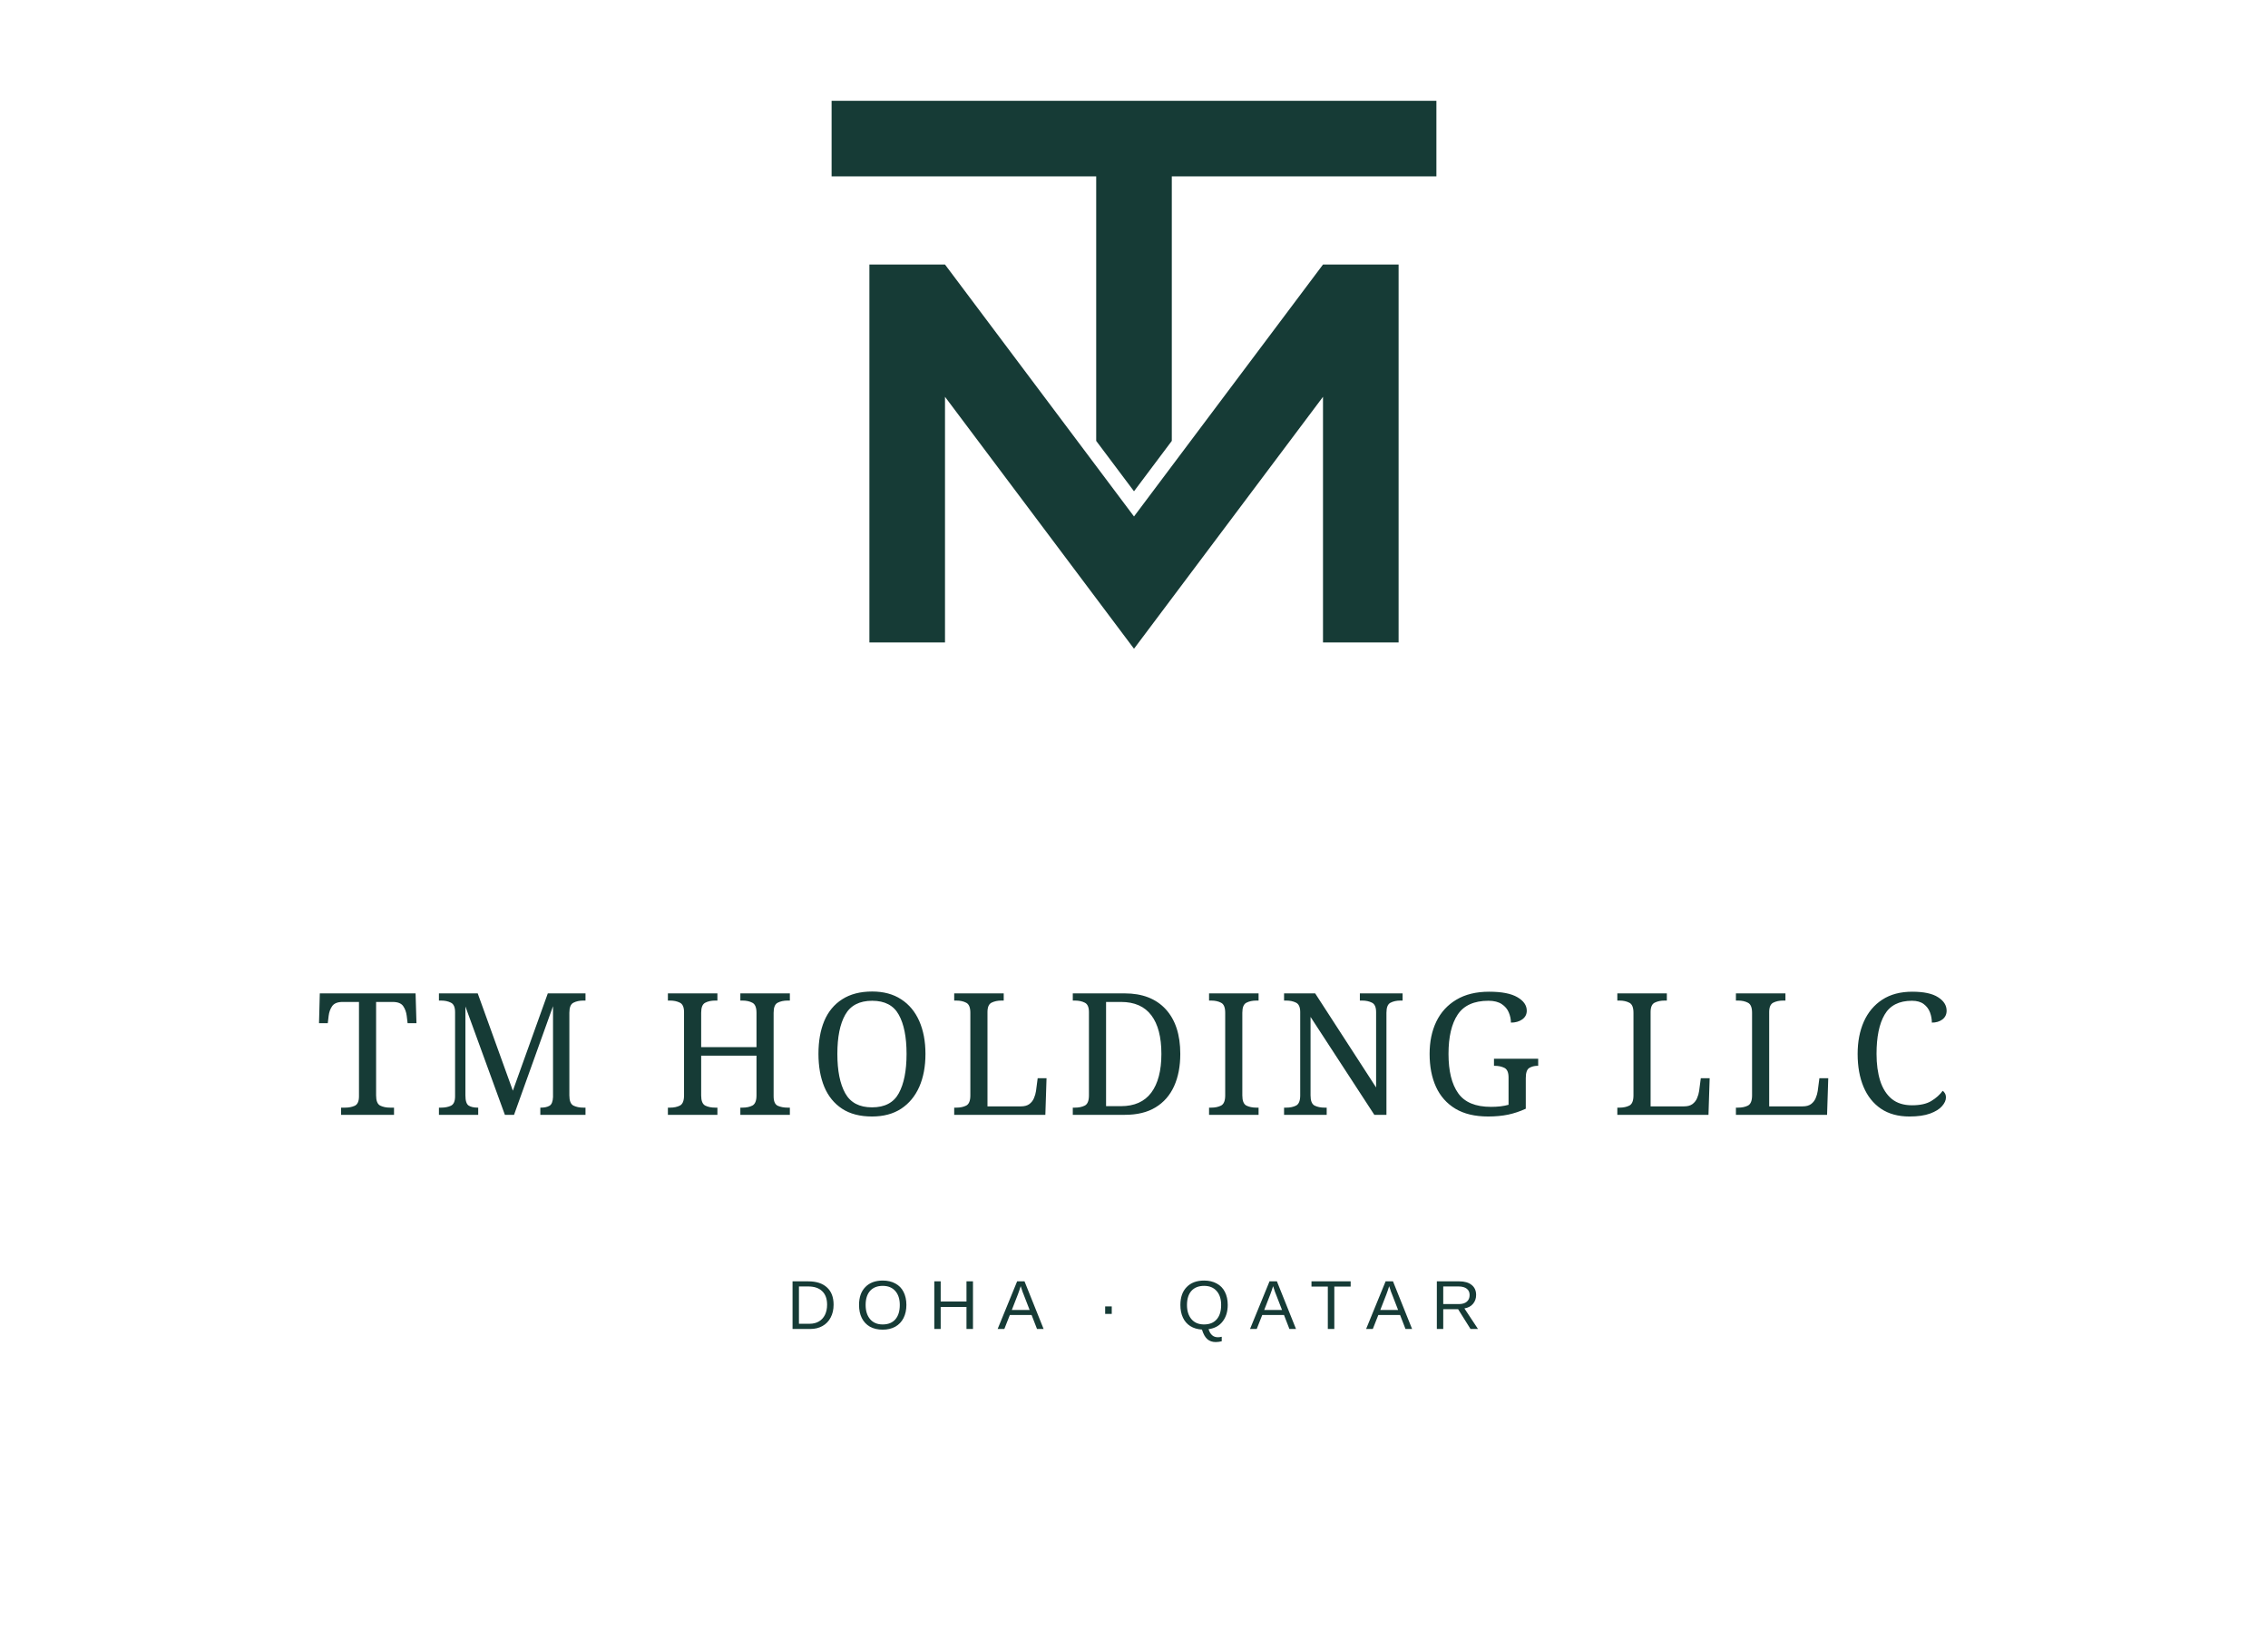
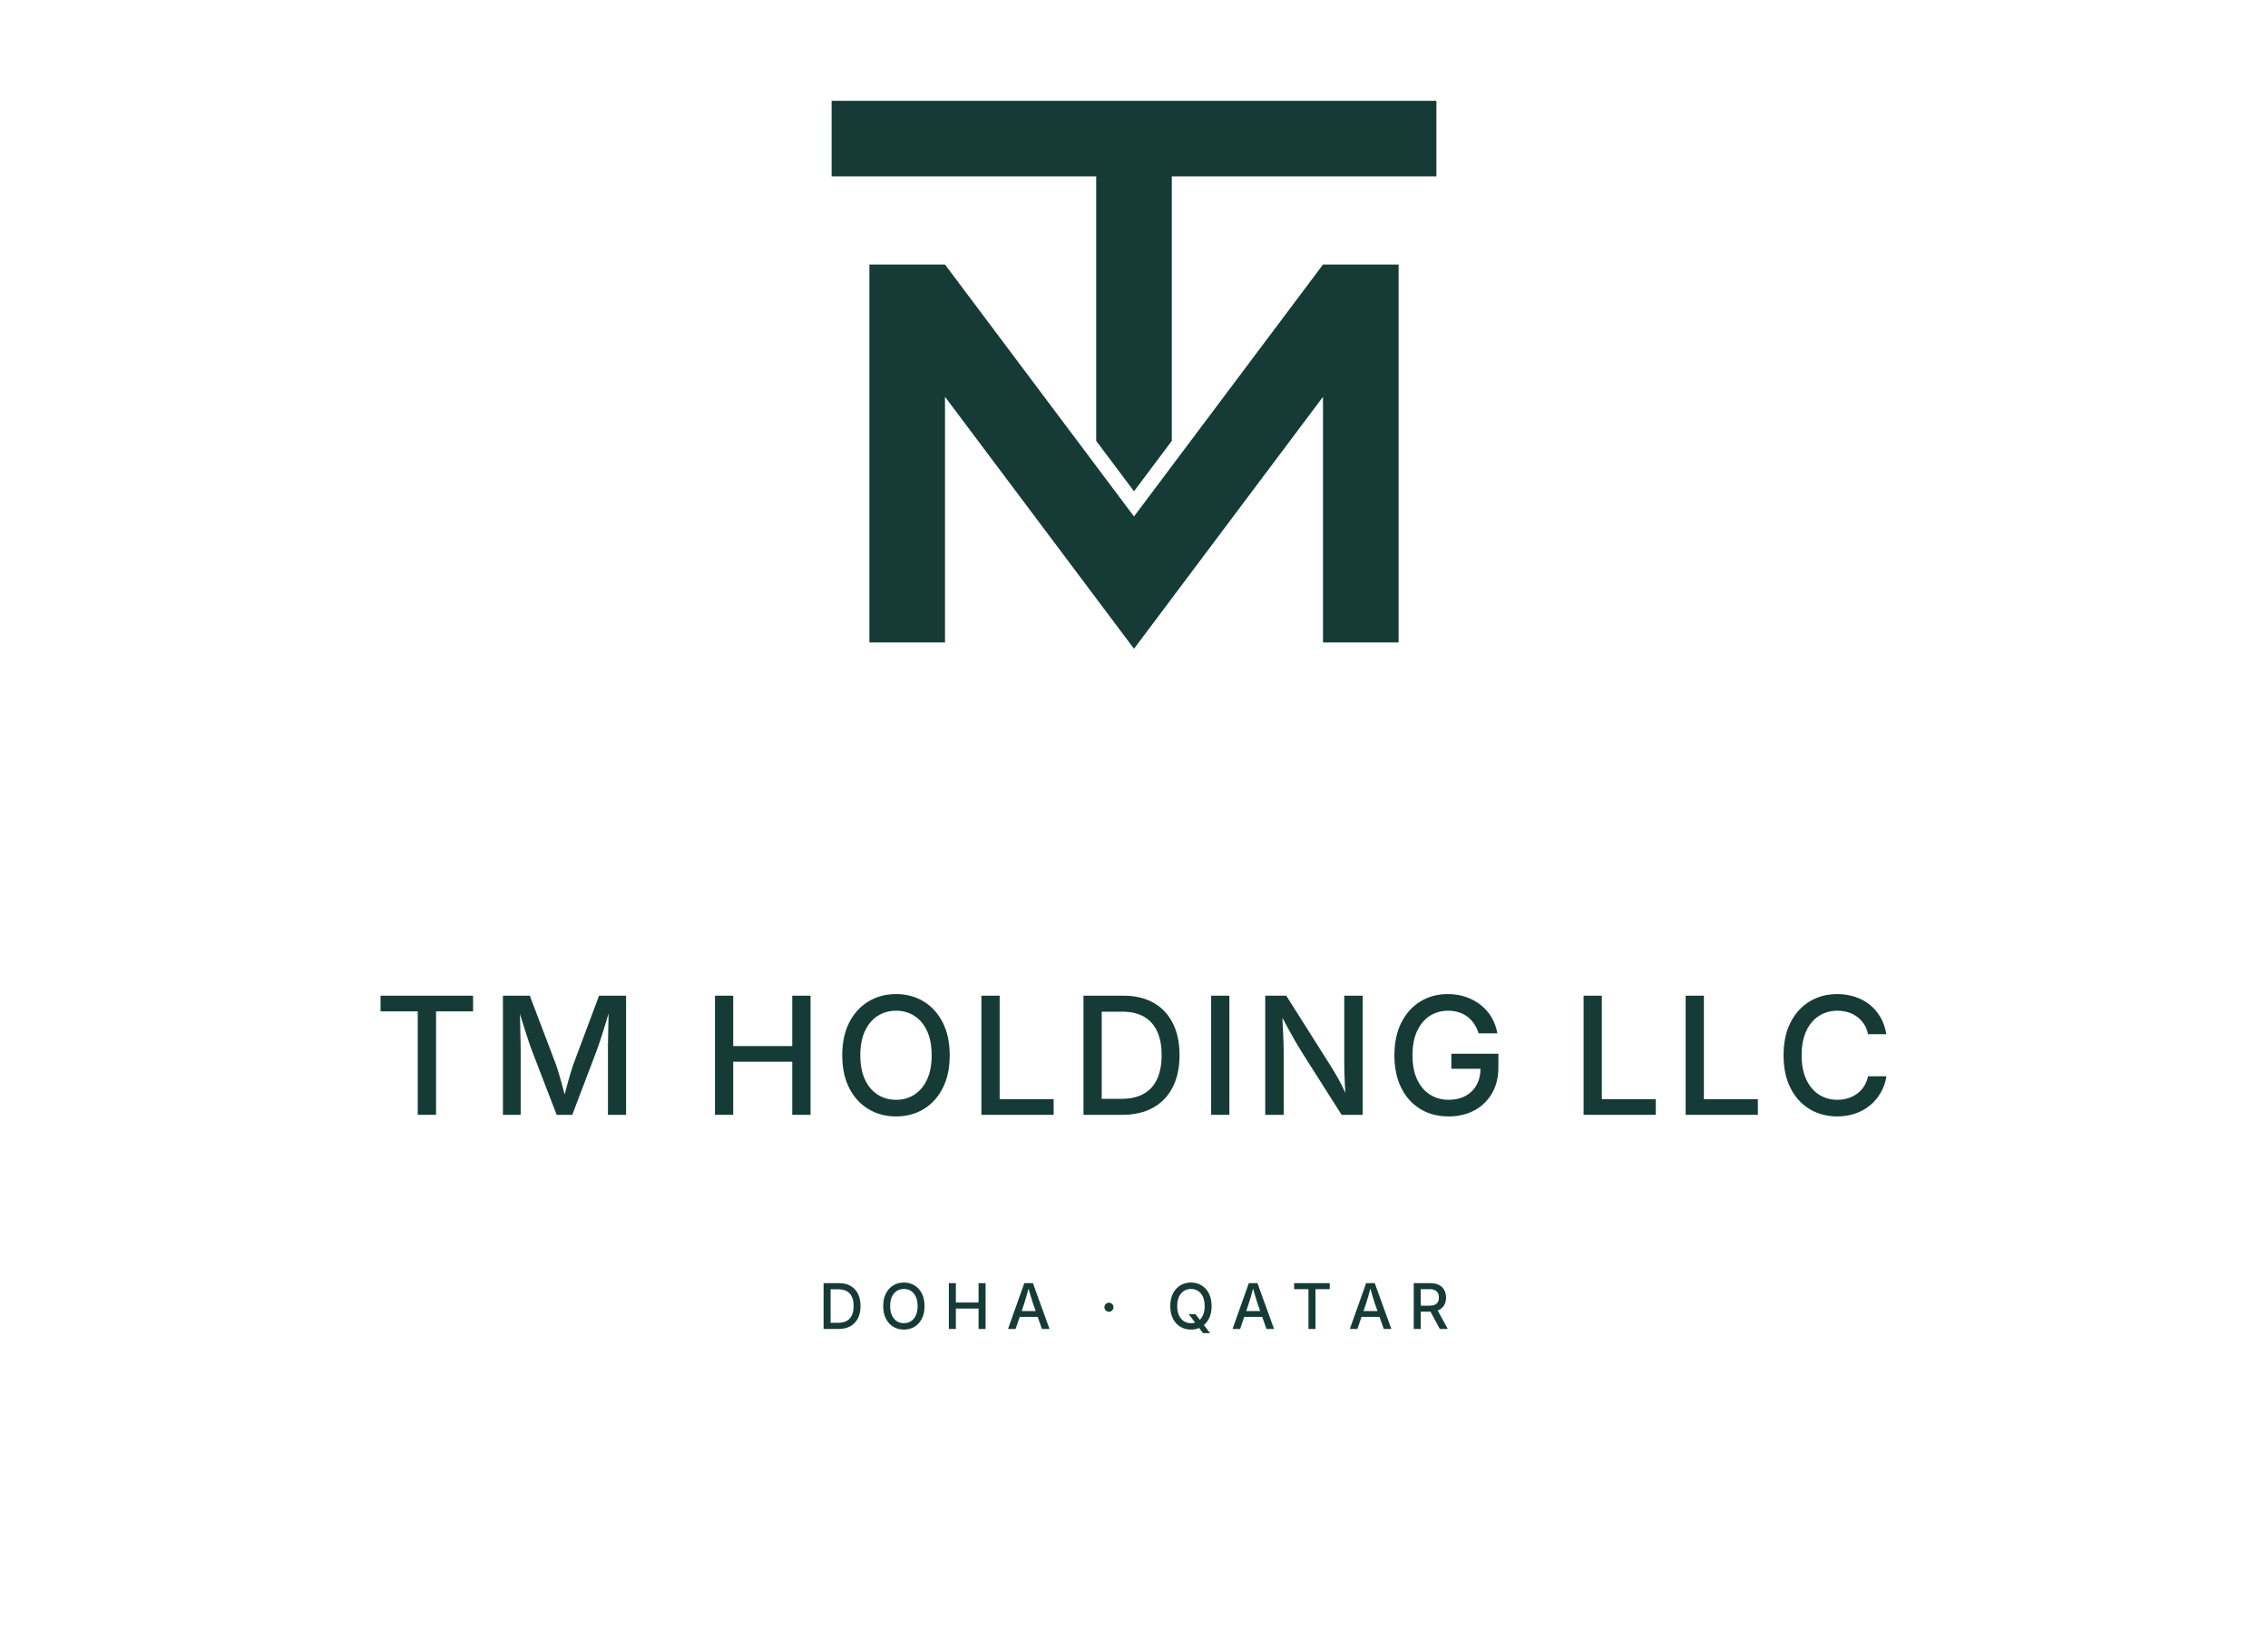
<svg xmlns="http://www.w3.org/2000/svg" viewBox="0 0 360 260" fill="#163B36" role="img" aria-label="TM Holding LLC">
  <g transform="translate(120 0)">
    <path d="M12 16h96v12H66v42L60 78l-6-8V28H12zM18 102V42h12l30 40 30-40h12v60H90V63l-30 40-30-40v39z" />
  </g>
-   <text x="180" y="177" text-anchor="middle" font-family="Georgia,serif" font-size="27" letter-spacing="2">TM HOLDING LLC</text>
-   <text x="180" y="211" text-anchor="middle" font-family="Arial,sans-serif" font-size="11" letter-spacing="3">DOHA · QATAR</text>
+   <path d="M60.404 160.572V158.084H75.092V160.572H69.214V177.0H66.307V160.572Z" />
+   <path d="M79.83 177.0V158.084H84.095L88.221 168.938Q88.399 169.421 88.621 170.157Q88.843 170.894 89.084 171.757Q89.326 172.62 89.542 173.458Q89.757 174.296 89.922 174.969H89.313Q89.478 174.334 89.694 173.502Q89.91 172.671 90.151 171.808Q90.392 170.944 90.621 170.183Q90.849 169.421 91.027 168.938L95.089 158.084H99.38V177.0H96.499V166.818Q96.499 166.234 96.511 165.422Q96.524 164.609 96.543 163.702Q96.562 162.794 96.581 161.867Q96.6 160.94 96.613 160.09H96.829Q96.575 161.017 96.276 162Q95.978 162.984 95.692 163.898Q95.407 164.812 95.146 165.568Q94.886 166.323 94.708 166.818L90.836 177.0H88.361L84.438 166.818Q84.248 166.336 84.0 165.593Q83.752 164.851 83.46 163.943Q83.168 163.035 82.864 162.051Q82.559 161.067 82.254 160.09H82.508Q82.534 160.864 82.553 161.772Q82.572 162.68 82.591 163.606Q82.61 164.533 82.629 165.365Q82.648 166.196 82.648 166.818V177.0Z" />
+   <path d="M113.489 177.0V158.084H116.383V166.082H125.752V158.084H128.66V177.0H125.752V168.57H116.383V177.0Z" />
+   <path d="M142.233 177.254Q139.783 177.254 137.847 176.092Q135.911 174.931 134.8 172.753Q133.689 170.576 133.689 167.555Q133.689 164.521 134.8 162.343Q135.911 160.166 137.847 158.998Q139.783 157.83 142.233 157.83Q144.683 157.83 146.606 158.998Q148.53 160.166 149.641 162.343Q150.751 164.521 150.751 167.555Q150.751 170.576 149.641 172.753Q148.53 174.931 146.606 176.092Q144.683 177.254 142.233 177.254ZM142.233 174.613Q143.845 174.613 145.121 173.807Q146.397 173.001 147.14 171.42Q147.882 169.84 147.882 167.555Q147.882 165.244 147.14 163.664Q146.397 162.083 145.121 161.277Q143.845 160.471 142.233 160.471Q140.608 160.471 139.326 161.283Q138.043 162.096 137.301 163.676Q136.558 165.257 136.558 167.555Q136.558 169.84 137.301 171.414Q138.043 172.988 139.326 173.801Q140.608 174.613 142.233 174.613Z" />
+   <path d="M155.781 177.0V158.084H158.675V174.512H167.245V177.0Z" />
+   <path d="M178.126 177.0H173.455V174.461H177.974Q180.12 174.461 181.542 173.661Q182.963 172.861 183.674 171.306Q184.385 169.751 184.385 167.517Q184.385 165.295 183.681 163.759Q182.976 162.223 181.586 161.423Q180.196 160.623 178.126 160.623H173.353V158.084H178.317Q181.11 158.084 183.103 159.214Q185.096 160.344 186.163 162.458Q187.229 164.571 187.229 167.517Q187.229 170.475 186.156 172.595Q185.083 174.715 183.046 175.857Q181.008 177.0 178.126 177.0ZM174.876 158.084V177.0H171.982V158.084Z" />
+   <path d="M195.14 158.084V177.0H192.246V158.084Z" />
+   <path d="M200.83 177.0V158.084H204.168L211.291 169.345Q211.646 169.903 212.09 170.678Q212.535 171.452 213.03 172.423Q213.525 173.395 214.007 174.537H213.652Q213.538 173.458 213.48 172.398Q213.423 171.338 213.398 170.411Q213.373 169.484 213.373 168.85V158.084H216.305V177.0H212.954L206.568 166.933Q206.06 166.107 205.571 165.27Q205.083 164.432 204.492 163.333Q203.902 162.235 203.051 160.661H203.508Q203.572 162.058 203.635 163.27Q203.699 164.482 203.73 165.416Q203.762 166.349 203.762 166.907V177.0Z" />
+   <path d="M229.942 177.254Q227.377 177.254 225.441 176.073Q223.505 174.893 222.42 172.715Q221.334 170.538 221.334 167.555Q221.334 164.533 222.433 162.356Q223.531 160.179 225.448 159.004Q227.365 157.83 229.815 157.83Q231.338 157.83 232.665 158.281Q233.992 158.731 235.039 159.563Q236.086 160.395 236.766 161.543Q237.445 162.692 237.673 164.063H234.703Q234.449 163.238 234.004 162.572Q233.56 161.905 232.944 161.436Q232.329 160.966 231.548 160.718Q230.767 160.471 229.84 160.471Q228.241 160.471 226.965 161.283Q225.689 162.096 224.946 163.676Q224.204 165.257 224.204 167.542Q224.204 169.827 224.946 171.401Q225.689 172.976 226.984 173.794Q228.279 174.613 229.955 174.613Q231.478 174.613 232.614 173.998Q233.75 173.382 234.379 172.246Q235.007 171.109 235.007 169.561L235.756 169.688H230.374V167.301H237.838V169.472Q237.838 171.858 236.816 173.604Q235.794 175.35 234.017 176.302Q232.24 177.254 229.942 177.254Z" />
+   <path d="M251.363 177.0V158.084H254.257V174.512H262.827V177.0Z" />
+   <path d="M267.564 177.0V158.084H270.458V174.512H279.028V177.0Z" />
+   <path d="M291.624 177.254Q289.173 177.254 287.244 176.092Q285.314 174.931 284.209 172.753Q283.105 170.576 283.105 167.555Q283.105 164.521 284.209 162.343Q285.314 160.166 287.244 158.998Q289.173 157.83 291.624 157.83Q293.122 157.83 294.436 158.262Q295.75 158.693 296.784 159.519Q297.819 160.344 298.498 161.524Q299.177 162.705 299.418 164.203H296.511Q296.333 163.302 295.883 162.61Q295.432 161.918 294.785 161.436Q294.137 160.953 293.337 160.712Q292.538 160.471 291.649 160.471Q290.024 160.471 288.735 161.29Q287.447 162.108 286.71 163.689Q285.974 165.27 285.974 167.555Q285.974 169.84 286.723 171.42Q287.472 173.001 288.754 173.807Q290.037 174.613 291.649 174.613Q292.538 174.613 293.331 174.366Q294.125 174.118 294.778 173.642Q295.432 173.166 295.883 172.468Q296.333 171.77 296.511 170.881H299.431Q299.215 172.277 298.555 173.439Q297.895 174.601 296.867 175.464Q295.838 176.327 294.512 176.791Q293.185 177.254 291.624 177.254Z" />
+   <path d="M133.091 211.0H131.294V210.023H133.032Q133.857 210.023 134.404 209.716Q134.951 209.408 135.225 208.81Q135.498 208.212 135.498 207.353Q135.498 206.498 135.227 205.907Q134.956 205.316 134.421 205.009Q133.887 204.701 133.091 204.701H131.255V203.725H133.164Q134.238 203.725 135.005 204.159Q135.771 204.594 136.182 205.407Q136.592 206.22 136.592 207.353Q136.592 208.49 136.179 209.306Q135.767 210.121 134.983 210.561Q134.199 211.0 133.091 211.0ZM131.841 203.725V211.0H130.728V203.725Z" />
+   <path d="M143.477 211.098Q142.534 211.098 141.79 210.651Q141.045 210.204 140.618 209.367Q140.19 208.529 140.19 207.367Q140.19 206.2 140.618 205.363Q141.045 204.525 141.79 204.076Q142.534 203.627 143.477 203.627Q144.419 203.627 145.159 204.076Q145.898 204.525 146.326 205.363Q146.753 206.2 146.753 207.367Q146.753 208.529 146.326 209.367Q145.898 210.204 145.159 210.651Q144.419 211.098 143.477 211.098ZM143.477 210.082Q144.097 210.082 144.587 209.772Q145.078 209.462 145.364 208.854Q145.649 208.246 145.649 207.367Q145.649 206.479 145.364 205.871Q145.078 205.263 144.587 204.953Q144.097 204.643 143.477 204.643Q142.852 204.643 142.358 204.955Q141.865 205.268 141.58 205.875Q141.294 206.483 141.294 207.367Q141.294 208.246 141.58 208.852Q141.865 209.457 142.358 209.77Q142.852 210.082 143.477 210.082Z" />
+   <path d="M150.61 211.0V203.725H151.724V206.801H155.327V203.725H156.445V211.0H155.327V207.758H151.724V211.0Z" />
+   <path d="M160.0 211.0 162.588 203.725H163.955L166.592 211.0H165.386L163.97 206.952Q163.804 206.459 163.606 205.79Q163.408 205.121 163.149 204.184H163.374Q163.125 205.131 162.927 205.807Q162.729 206.483 162.578 206.952L161.206 211.0ZM161.401 209.081V208.153H165.186V209.081Z" />
+   <path d="M176.025 208.266Q175.723 208.266 175.513 208.056Q175.303 207.846 175.303 207.548Q175.303 207.245 175.513 207.038Q175.723 206.83 176.025 206.83Q176.323 206.83 176.533 207.038Q176.743 207.245 176.743 207.548Q176.743 207.846 176.533 208.056Q176.323 208.266 176.025 208.266Z" />
+   <path d="M188.687 208.651H189.756L190.522 209.647L190.859 210.072L192.07 211.659H190.962L190.156 210.604L189.888 210.229ZM189.043 211.098Q188.101 211.098 187.356 210.651Q186.611 210.204 186.184 209.367Q185.757 208.529 185.757 207.367Q185.757 206.2 186.184 205.363Q186.611 204.525 187.356 204.076Q188.101 203.627 189.043 203.627Q189.985 203.627 190.725 204.076Q191.465 204.525 191.892 205.363Q192.319 206.2 192.319 207.367Q192.319 208.529 191.892 209.367Q191.465 210.204 190.725 210.651Q189.985 211.098 189.043 211.098ZM189.043 210.082Q189.663 210.082 190.154 209.772Q190.645 209.462 190.93 208.854Q191.216 208.246 191.216 207.367Q191.216 206.479 190.93 205.871Q190.645 205.263 190.154 204.953Q189.663 204.643 189.043 204.643Q188.418 204.643 187.925 204.955Q187.432 205.268 187.146 205.875Q186.86 206.483 186.86 207.367Q186.86 208.246 187.146 208.852Q187.432 209.457 187.925 209.77Q188.418 210.082 189.043 210.082Z" />
+   <path d="M195.64 211.0 198.228 203.725H199.595L202.231 211.0H201.025L199.609 206.952Q199.443 206.459 199.246 205.79Q199.048 205.121 198.789 204.184H199.014Q198.765 205.131 198.567 205.807Q198.369 206.483 198.218 206.952L196.846 211.0ZM197.041 209.081V208.153H200.825V209.081Z" />
+   <path d="M205.42 204.682V203.725H211.069V204.682H208.809V211.0H207.69V204.682Z" />
+   <path d="M214.258 211.0 216.846 203.725H218.213L220.85 211.0H219.644L218.228 206.952Q218.062 206.459 217.864 205.79Q217.666 205.121 217.407 204.184H217.632Q217.383 205.131 217.185 205.807Q216.987 206.483 216.836 206.952L215.464 211.0ZM215.659 209.081V208.153H219.443V209.081Z" />
+   <path d="M224.404 211.0V203.725H227.012Q227.852 203.725 228.413 204.015Q228.975 204.306 229.253 204.823Q229.531 205.341 229.531 206.01Q229.531 206.684 229.25 207.189Q228.97 207.694 228.408 207.973Q227.847 208.251 227.002 208.251H225.044V207.299H226.895Q227.432 207.299 227.761 207.145Q228.091 206.991 228.247 206.703Q228.403 206.415 228.403 206.01Q228.403 205.6 228.247 205.302Q228.091 205.004 227.759 204.84Q227.427 204.677 226.885 204.677H225.518V211.0ZM228.54 211.0 226.777 207.714H228.013L229.805 211.0Z" />
</svg>
